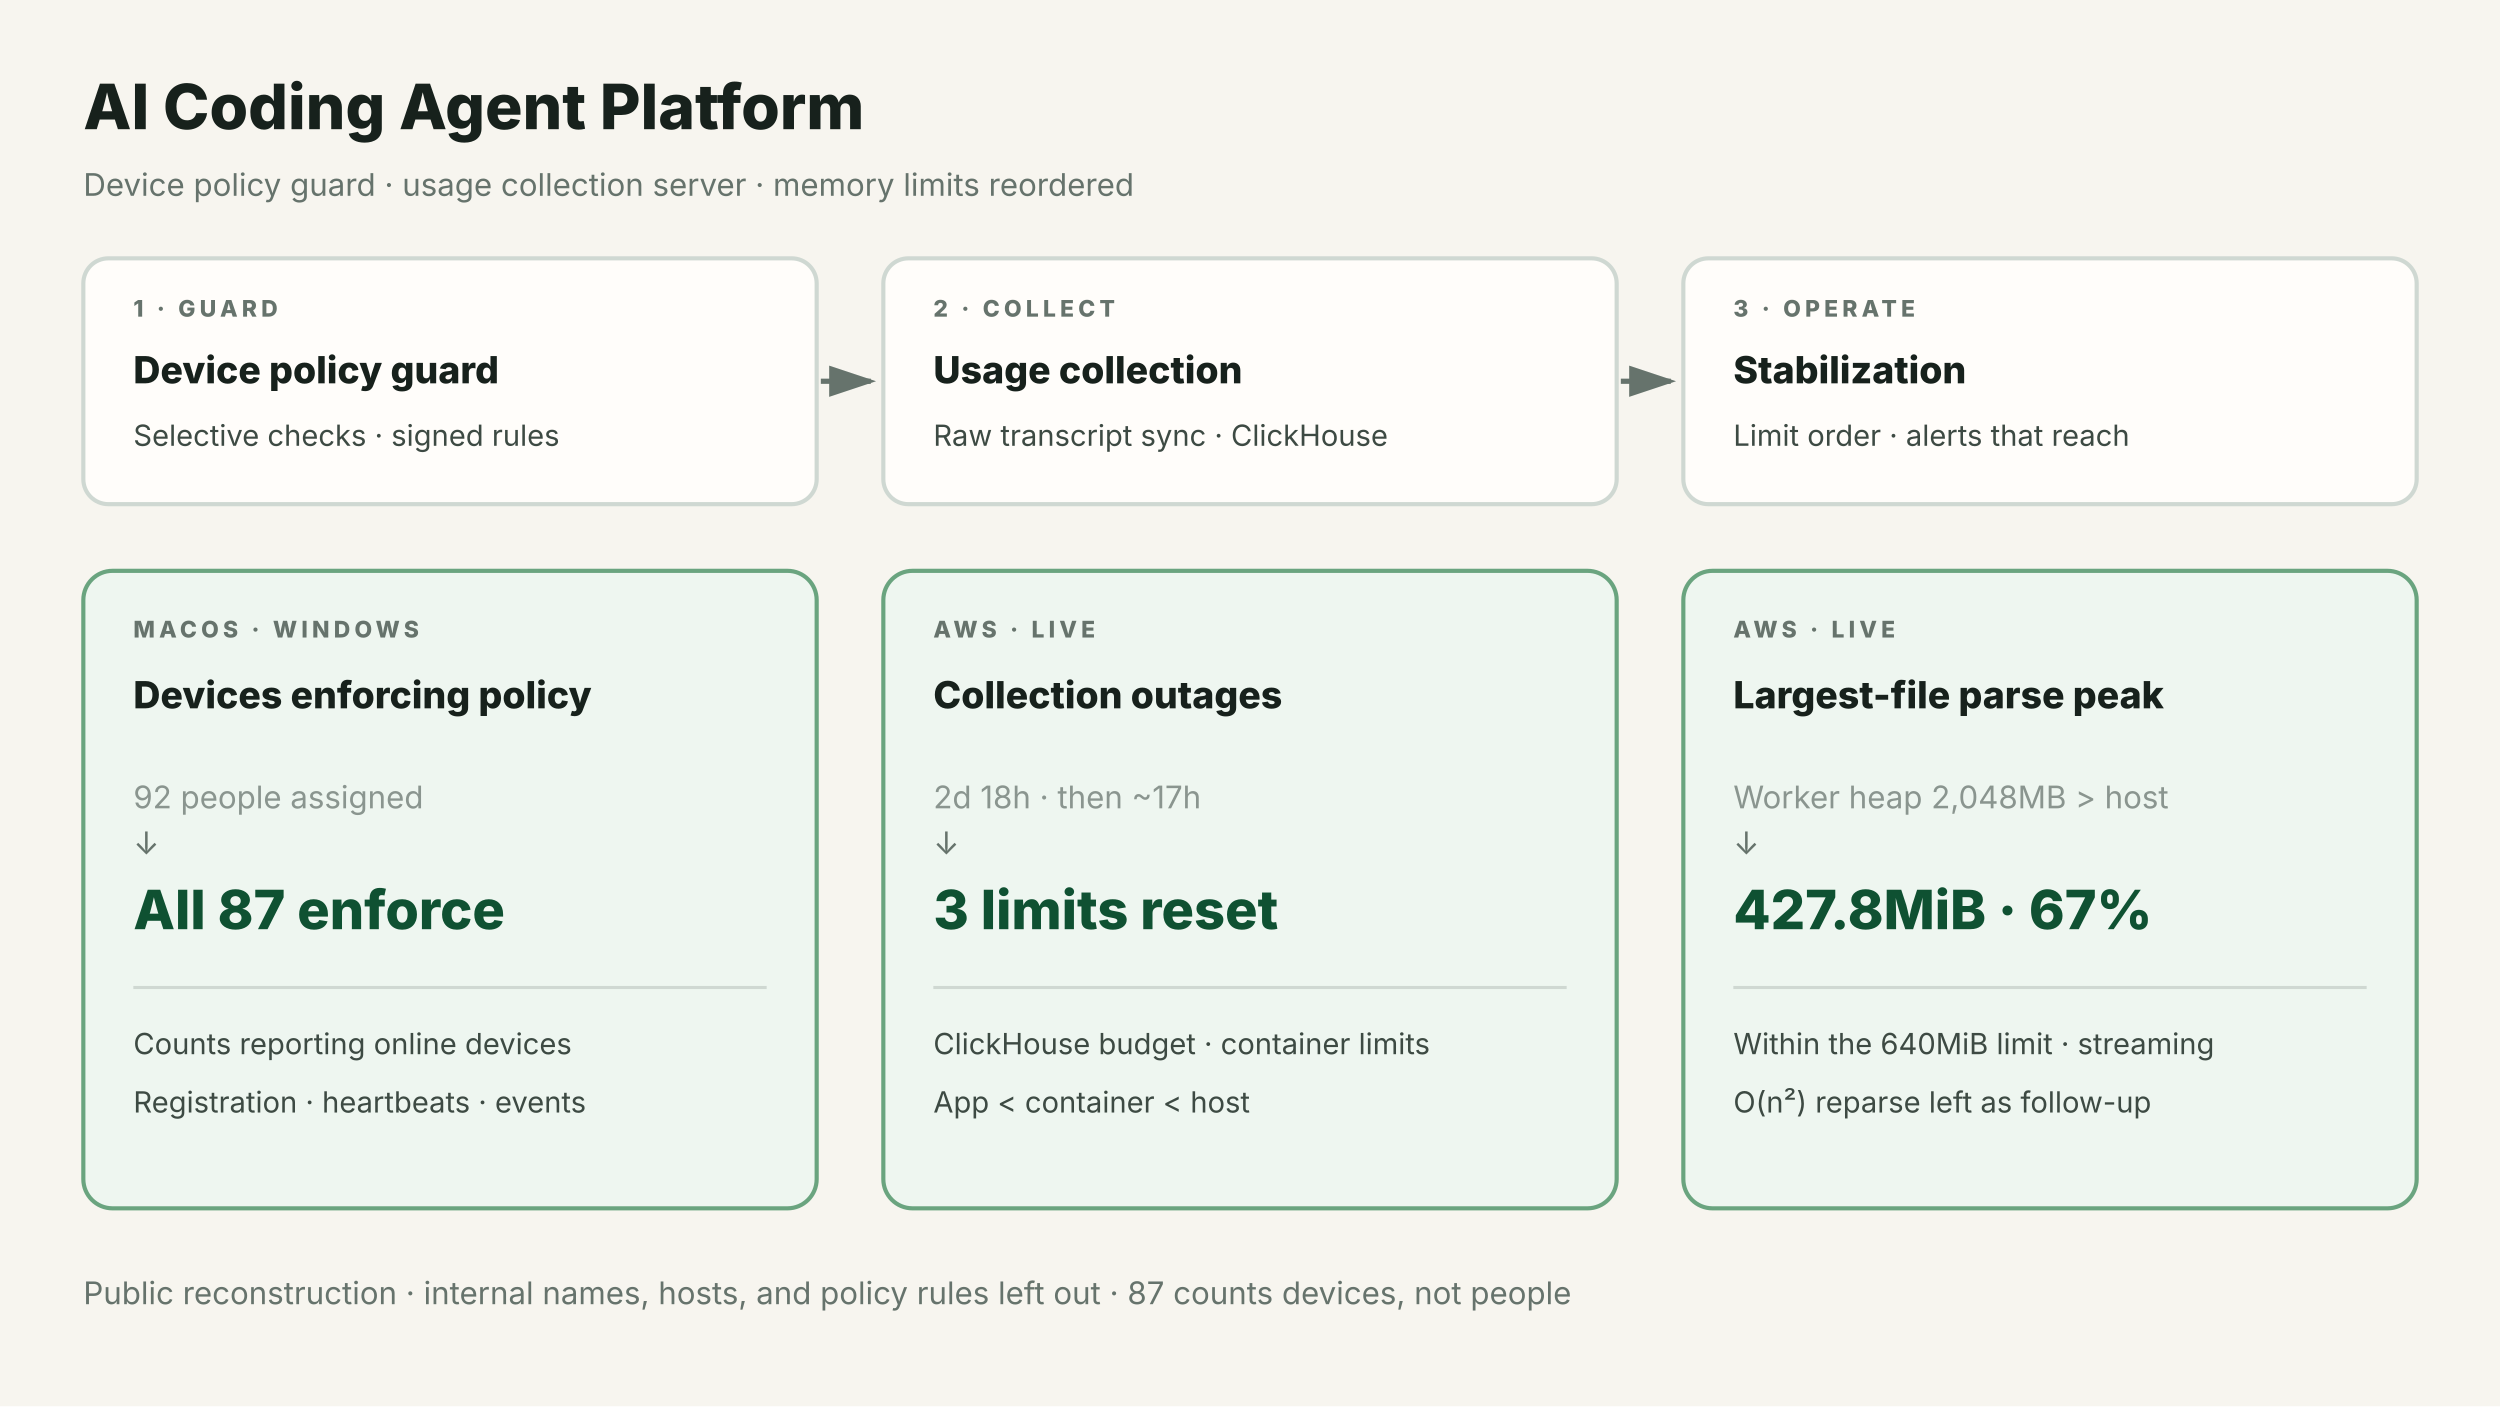
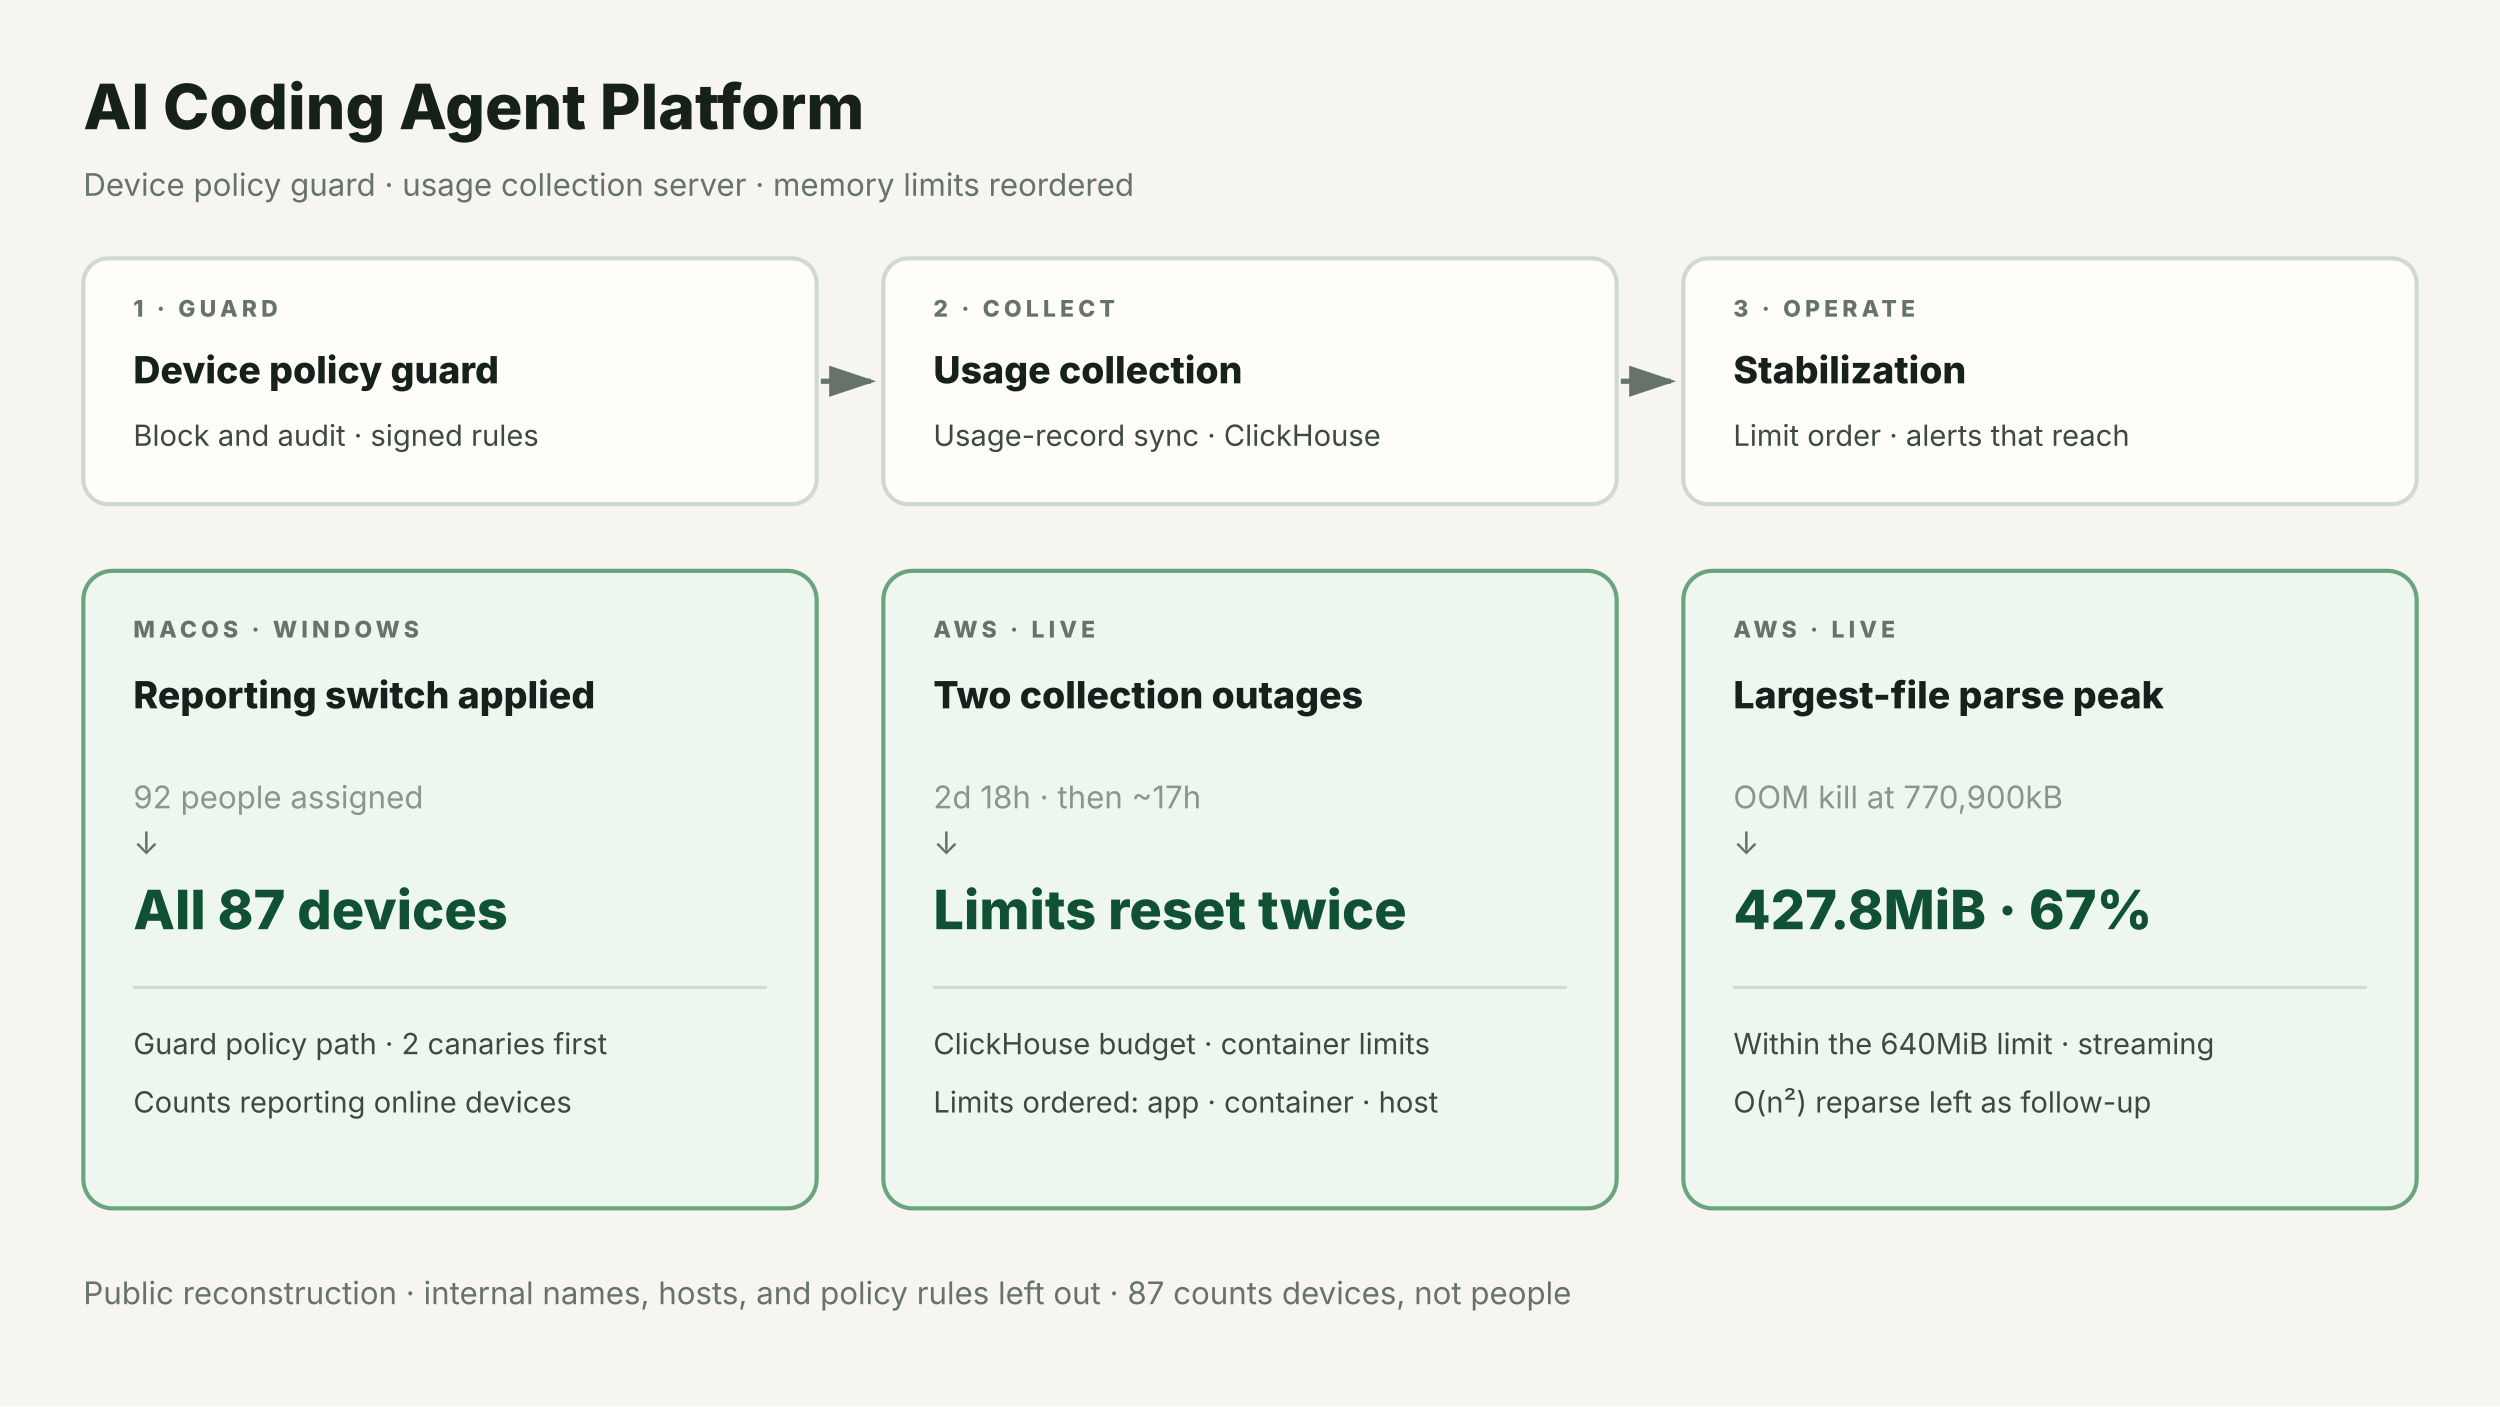
<svg xmlns="http://www.w3.org/2000/svg" width="1200" height="675" viewBox="0 0 1200 675" role="img">
  <defs>
    <marker id="a" markerWidth="10" markerHeight="10" refX="8" refY="3" orient="auto">
      <path d="M0 0v6l9-3z" fill="#66736c" />
    </marker>
    <style>text{font-family:-apple-system,BlinkMacSystemFont,"Segoe UI","Apple SD Gothic Neo","Noto Sans KR",sans-serif;fill:#17211c}.h{font-size:30px;font-weight:800}.s{font-size:15px;fill:#66736c}.k{font-size:11px;font-weight:800;letter-spacing:2px;fill:#66736c}.t{font-size:18px;font-weight:800}.b{font-size:14px;fill:#3d4a43}.was{font-size:15px;fill:#8a958f}.v{font-size:26px;font-weight:800;fill:#0f5132}.box{fill:#fffdfa;stroke:#cfd8d2;stroke-width:2}.hot{fill:#eef6f0;stroke:#6aa47f;stroke-width:2}.ln{stroke:#66736c;stroke-width:2.5;fill:none}</style>
  </defs>
  <rect width="1200" height="675" fill="#f7f5ef" />
  <text x="40" y="62" class="h">AI Coding Agent Platform</text>
  <text x="40" y="94" class="s">Device policy guard · usage collection server · memory limits reordered</text>
  <rect x="40" y="124" width="352" height="118" rx="12" class="box" />
  <text x="64" y="152" class="k">1 · GUARD</text>
  <text x="64" y="184" class="t">Device policy guard</text>
-   <text x="64" y="214" class="b">Selective checks · signed rules</text>
+   <text x="64" y="214" class="b">Block and audit · signed rules</text>
  <path d="M394 183h24" class="ln" marker-end="url(#a)" />
  <rect x="424" y="124" width="352" height="118" rx="12" class="box" />
  <text x="448" y="152" class="k">2 · COLLECT</text>
  <text x="448" y="184" class="t">Usage collection</text>
-   <text x="448" y="214" class="b">Raw transcript sync · ClickHouse</text>
+   <text x="448" y="214" class="b">Usage-record sync · ClickHouse</text>
  <path d="M778 183h24" class="ln" marker-end="url(#a)" />
  <rect x="808" y="124" width="352" height="118" rx="12" class="box" />
  <text x="832" y="152" class="k">3 · OPERATE</text>
  <text x="832" y="184" class="t">Stabilization</text>
  <text x="832" y="214" class="b">Limit order · alerts that reach</text>
  <rect x="40" y="274" width="352" height="306" rx="14" class="hot" />
  <text x="64" y="306" class="k">MACOS · WINDOWS</text>
-   <text x="64" y="340" class="t">Devices enforcing policy</text>
+   <text x="64" y="340" class="t">Reporting switch applied</text>
  <text x="64" y="388" class="was">92 people assigned</text>
  <text x="64" y="410" class="s">↓</text>
-   <text x="64" y="446" class="v">All 87 enforce</text>
+   <text x="64" y="446" class="v">All 87 devices</text>
  <path d="M64 474h304" stroke="#cfd8d2" stroke-width="1.5" />
-   <text x="64" y="506" class="b">Counts reporting online devices</text>
-   <text x="64" y="534" class="b">Registration · heartbeats · events</text>
+   <text x="64" y="506" class="b">Guard policy path · 2 canaries first</text>
+   <text x="64" y="534" class="b">Counts reporting online devices</text>
  <rect x="424" y="274" width="352" height="306" rx="14" class="hot" />
  <text x="448" y="306" class="k">AWS · LIVE</text>
-   <text x="448" y="340" class="t">Collection outages</text>
+   <text x="448" y="340" class="t">Two collection outages</text>
  <text x="448" y="388" class="was">2d 18h · then ~17h</text>
  <text x="448" y="410" class="s">↓</text>
-   <text x="448" y="446" class="v">3 limits reset</text>
+   <text x="448" y="446" class="v">Limits reset twice</text>
  <path d="M448 474h304" stroke="#cfd8d2" stroke-width="1.5" />
  <text x="448" y="506" class="b">ClickHouse budget · container limits</text>
-   <text x="448" y="534" class="b">App &lt; container &lt; host</text>
+   <text x="448" y="534" class="b">Limits ordered: app · container · host</text>
  <rect x="808" y="274" width="352" height="306" rx="14" class="hot" />
  <text x="832" y="306" class="k">AWS · LIVE</text>
  <text x="832" y="340" class="t">Largest-file parse peak</text>
-   <text x="832" y="388" class="was">Worker heap 2,048MB &gt; host</text>
+   <text x="832" y="388" class="was">OOM kill at 770,900kB</text>
  <text x="832" y="410" class="s">↓</text>
  <text x="832" y="446" class="v">427.8MiB · 67%</text>
  <path d="M832 474h304" stroke="#cfd8d2" stroke-width="1.5" />
  <text x="832" y="506" class="b">Within the 640MiB limit · streaming</text>
  <text x="832" y="534" class="b">O(n²) reparse left as follow-up</text>
  <text x="40" y="626" class="s">Public reconstruction · internal names, hosts, and policy rules left out · 87 counts devices, not people</text>
</svg>
